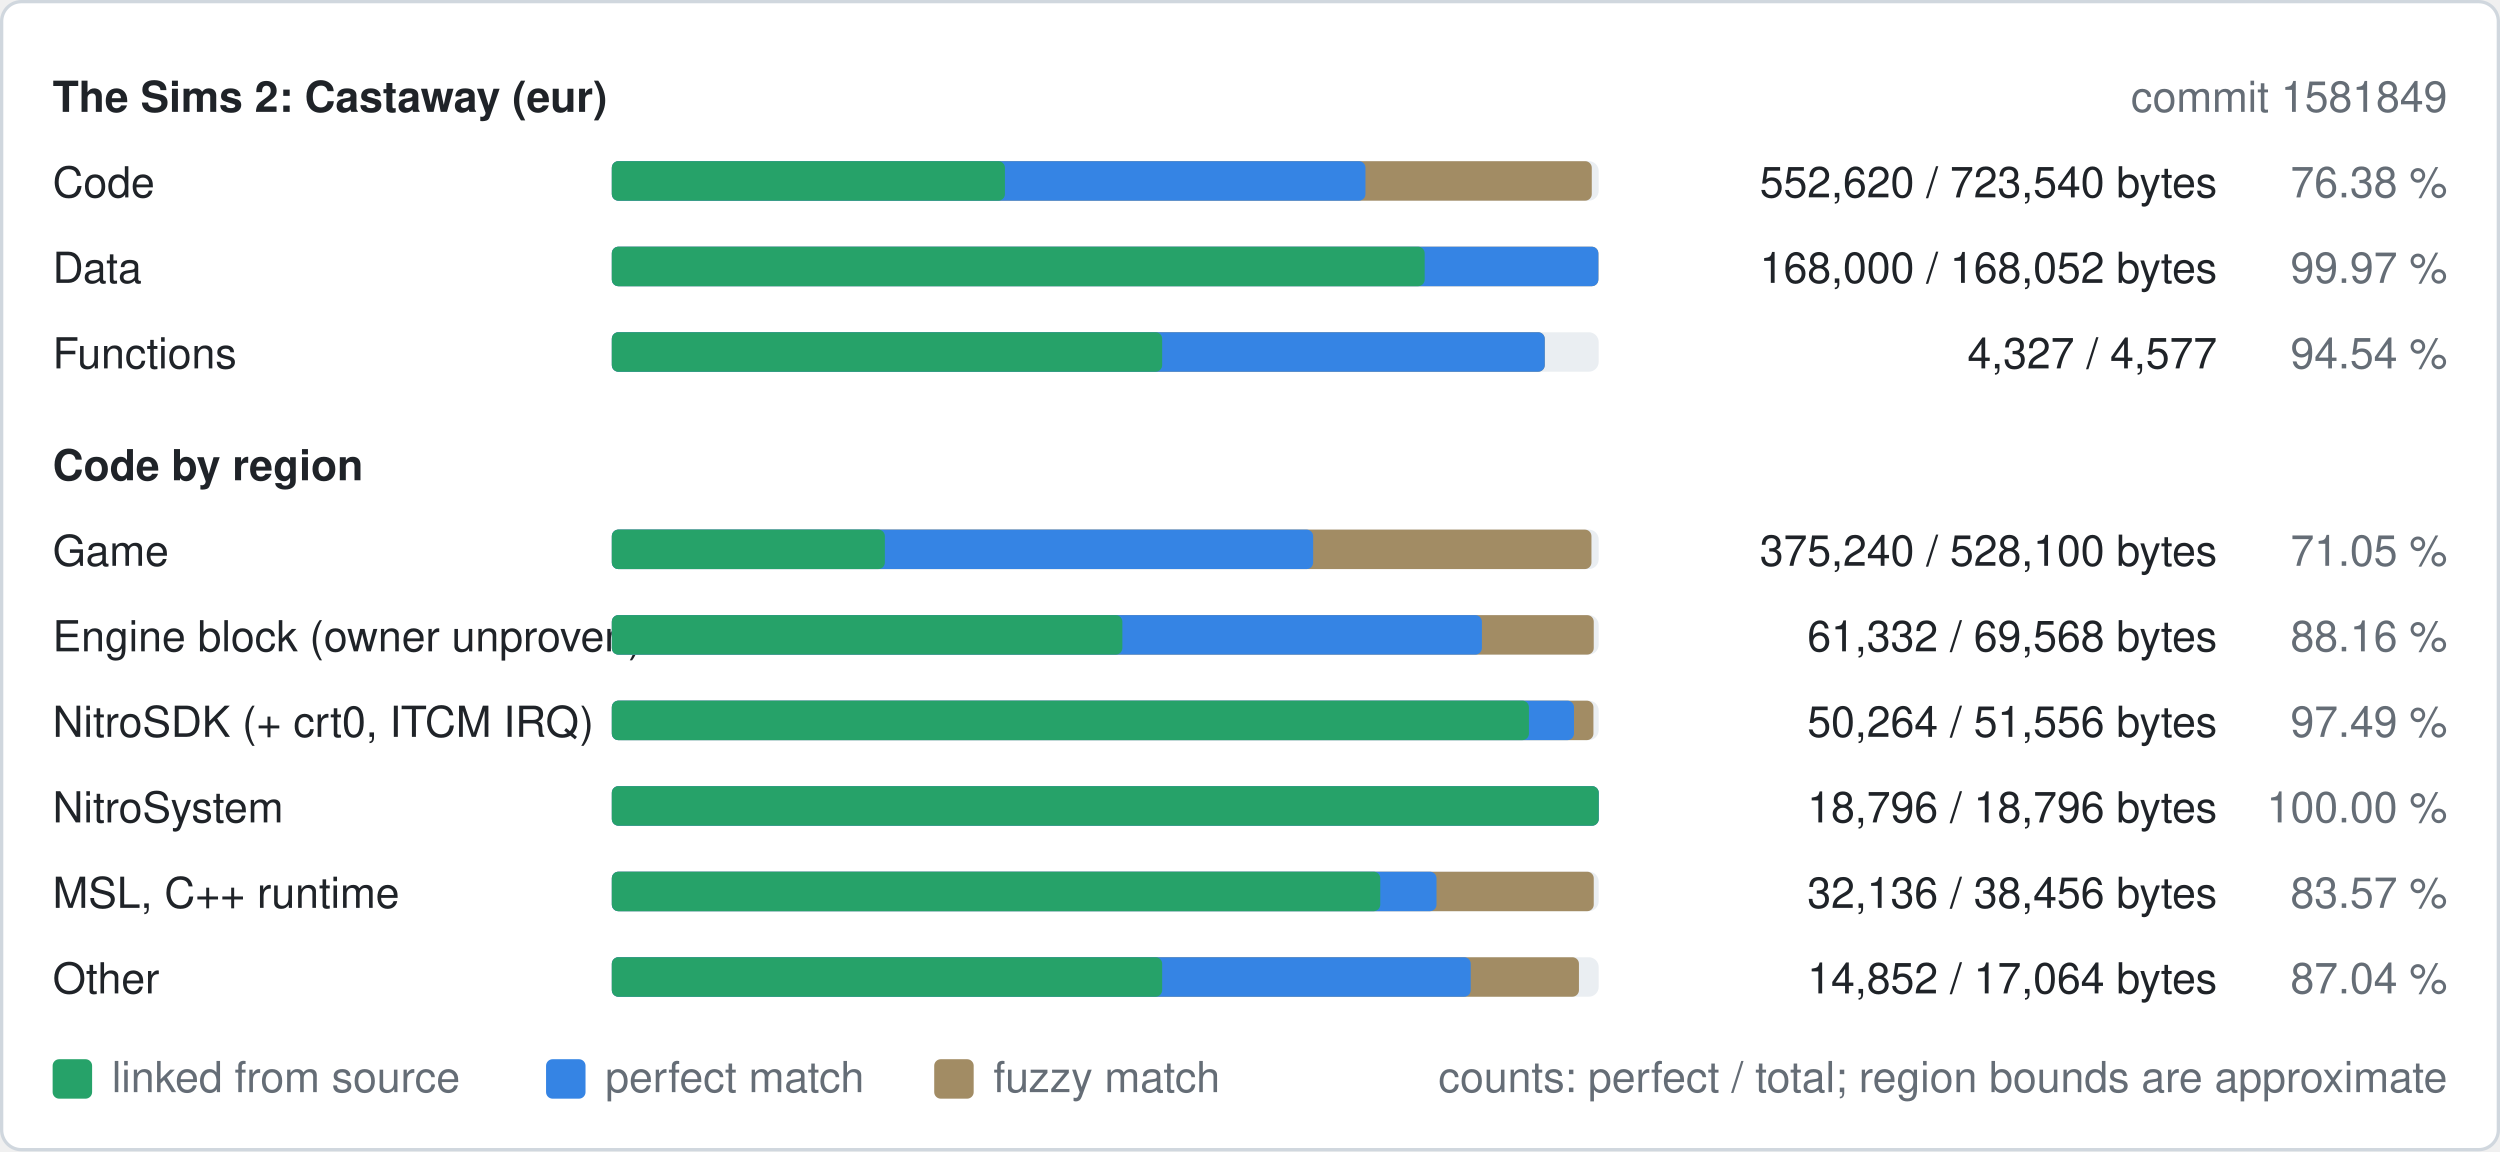
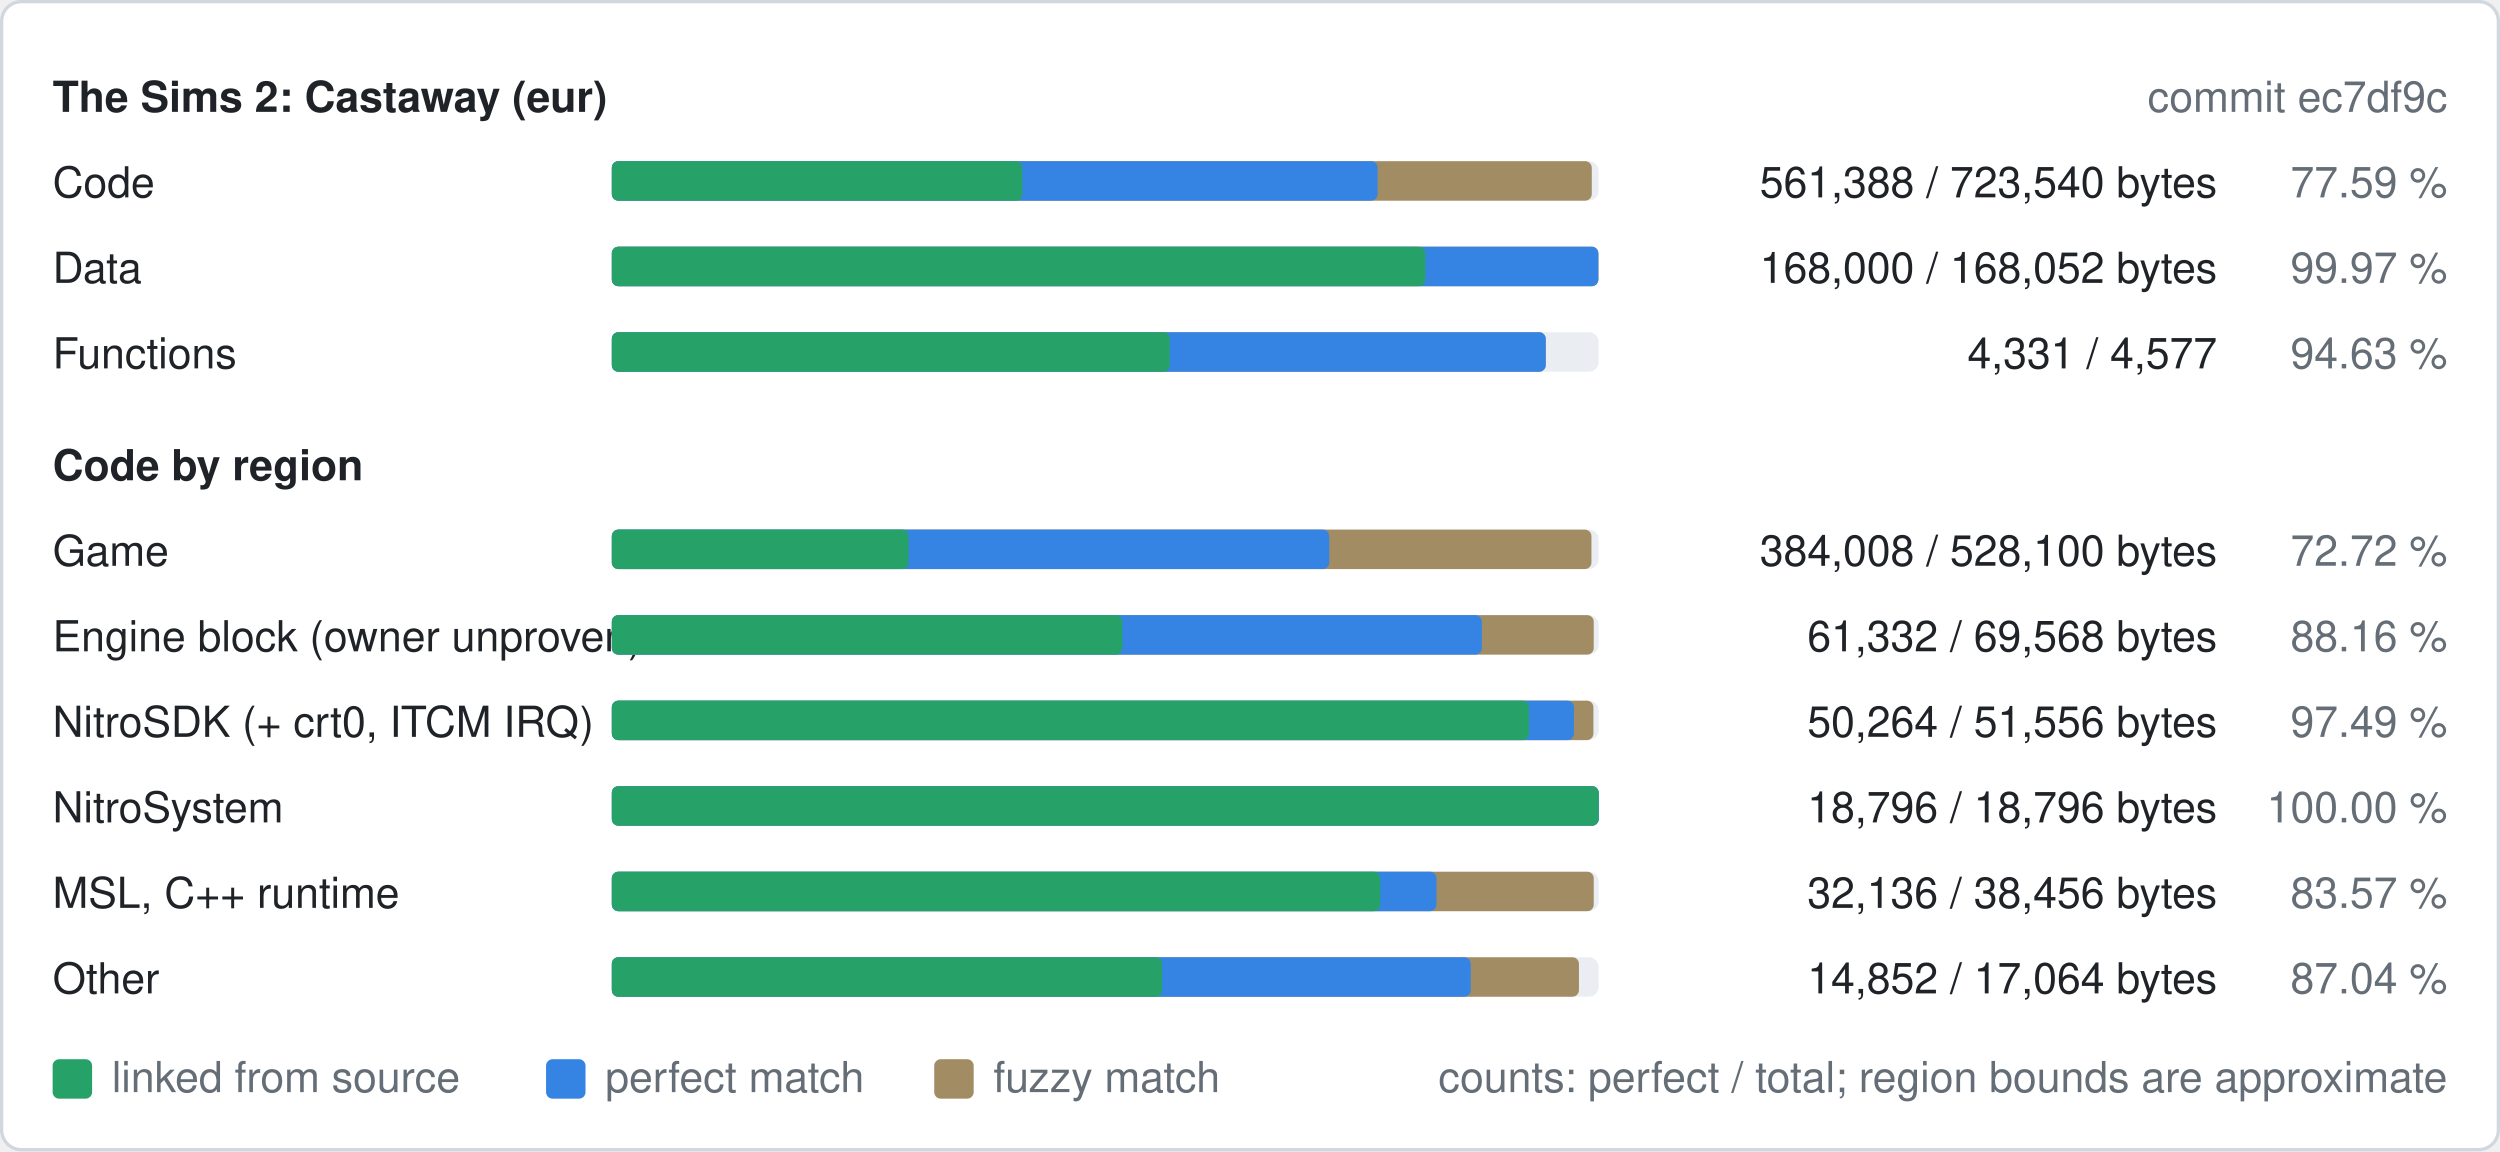
<svg xmlns="http://www.w3.org/2000/svg" width="760" height="350" viewBox="0 0 760 350" role="img" aria-label="Decompilation progress of eur">
  <style>
text{font-family:-apple-system,BlinkMacSystemFont,"Segoe UI",Helvetica,Arial,sans-serif;font-size:13px}
.b{font-weight:600}
.bg{fill:#ffffff;stroke:#d0d7de}.t{fill:#1f2328}.m{fill:#656d76}.track{fill:#eaeef2}.fuzzy{fill:#a28c64}.perfect{fill:#3584e4}.linked{fill:#26a269}
@media (prefers-color-scheme: dark){.bg{fill:#0d1117;stroke:#30363d}.t{fill:#e6edf3}.m{fill:#8d96a0}.track{fill:#21262d}.fuzzy{fill:#a28c64}.perfect{fill:#3584e4}.linked{fill:#2ec27e}}
</style>
  <rect class="bg" x="0.5" y="0.5" width="759" height="349" rx="6" />
  <text class="t b" x="16" y="34">The Sims 2: Castaway (eur)</text>
-   <text class="m" x="744" y="34" text-anchor="end">commit 1581849</text>
+   <text class="m" x="744" y="34" text-anchor="end">commit ec7df9c</text>
  <text class="t" x="16" y="60">Code</text>
  <rect class="track" x="186" y="49" width="300" height="12" rx="3" />
  <rect class="fuzzy" x="186" y="49" width="297.9" height="12" rx="2" />
-   <rect class="perfect" x="186" y="49" width="229.1" height="12" rx="2" />
-   <rect class="linked" x="186" y="49" width="119.5" height="12" rx="2" />
-   <text class="t" x="674" y="60" text-anchor="end">552,620 / 723,540 bytes</text>
-   <text class="m" x="744" y="60" text-anchor="end">76.38 %</text>
+   <rect class="perfect" x="186" y="49" width="232.8" height="12" rx="2" />
+   <rect class="linked" x="186" y="49" width="124.8" height="12" rx="2" />
+   <text class="t" x="674" y="60" text-anchor="end">561,388 / 723,540 bytes</text>
+   <text class="m" x="744" y="60" text-anchor="end">77.59 %</text>
  <text class="t" x="16" y="86">Data</text>
  <rect class="track" x="186" y="75" width="300" height="12" rx="3" />
  <rect class="fuzzy" x="186" y="75" width="299.9" height="12" rx="2" />
  <rect class="perfect" x="186" y="75" width="299.9" height="12" rx="2" />
-   <rect class="linked" x="186" y="75" width="247.1" height="12" rx="2" />
+   <rect class="linked" x="186" y="75" width="247.3" height="12" rx="2" />
  <text class="t" x="674" y="86" text-anchor="end">168,000 / 168,052 bytes</text>
  <text class="m" x="744" y="86" text-anchor="end">99.97 %</text>
  <text class="t" x="16" y="112">Functions</text>
  <rect class="track" x="186" y="101" width="300" height="12" rx="3" />
-   <rect class="fuzzy" x="186" y="101" width="283.6" height="12" rx="2" />
-   <rect class="perfect" x="186" y="101" width="283.6" height="12" rx="2" />
-   <rect class="linked" x="186" y="101" width="167.3" height="12" rx="2" />
-   <text class="t" x="674" y="112" text-anchor="end">4,327 / 4,577</text>
-   <text class="m" x="744" y="112" text-anchor="end">94.54 %</text>
+   <rect class="fuzzy" x="186" y="101" width="283.9" height="12" rx="2" />
+   <rect class="perfect" x="186" y="101" width="283.9" height="12" rx="2" />
+   <rect class="linked" x="186" y="101" width="169.6" height="12" rx="2" />
+   <text class="t" x="674" y="112" text-anchor="end">4,331 / 4,577</text>
+   <text class="m" x="744" y="112" text-anchor="end">94.63 %</text>
  <text class="t b" x="16" y="146">Code by region</text>
  <text class="t" x="16" y="172">Game</text>
  <rect class="track" x="186" y="161" width="300" height="12" rx="3" />
  <rect class="fuzzy" x="186" y="161" width="297.8" height="12" rx="2" />
-   <rect class="perfect" x="186" y="161" width="213.2" height="12" rx="2" />
-   <rect class="linked" x="186" y="161" width="83.0" height="12" rx="2" />
-   <text class="t" x="674" y="172" text-anchor="end">375,240 / 528,100 bytes</text>
-   <text class="m" x="744" y="172" text-anchor="end">71.05 %</text>
+   <rect class="perfect" x="186" y="161" width="218.1" height="12" rx="2" />
+   <rect class="linked" x="186" y="161" width="90.2" height="12" rx="2" />
+   <text class="t" x="674" y="172" text-anchor="end">384,008 / 528,100 bytes</text>
+   <text class="m" x="744" y="172" text-anchor="end">72.72 %</text>
  <text class="t" x="16" y="198">Engine block (owner unproven)</text>
  <rect class="track" x="186" y="187" width="300" height="12" rx="3" />
  <rect class="fuzzy" x="186" y="187" width="298.5" height="12" rx="2" />
  <rect class="perfect" x="186" y="187" width="264.5" height="12" rx="2" />
  <rect class="linked" x="186" y="187" width="155.2" height="12" rx="2" />
  <text class="t" x="674" y="198" text-anchor="end">61,332 / 69,568 bytes</text>
  <text class="m" x="744" y="198" text-anchor="end">88.16 %</text>
  <text class="t" x="16" y="224">NitroSDK (+ crt0, ITCM IRQ)</text>
  <rect class="track" x="186" y="213" width="300" height="12" rx="3" />
  <rect class="fuzzy" x="186" y="213" width="298.4" height="12" rx="2" />
  <rect class="perfect" x="186" y="213" width="292.5" height="12" rx="2" />
  <rect class="linked" x="186" y="213" width="278.8" height="12" rx="2" />
  <text class="t" x="674" y="224" text-anchor="end">50,264 / 51,556 bytes</text>
  <text class="m" x="744" y="224" text-anchor="end">97.49 %</text>
  <text class="t" x="16" y="250">NitroSystem</text>
  <rect class="track" x="186" y="239" width="300" height="12" rx="3" />
  <rect class="fuzzy" x="186" y="239" width="300.0" height="12" rx="2" />
  <rect class="perfect" x="186" y="239" width="300.0" height="12" rx="2" />
  <rect class="linked" x="186" y="239" width="300.0" height="12" rx="2" />
  <text class="t" x="674" y="250" text-anchor="end">18,796 / 18,796 bytes</text>
  <text class="m" x="744" y="250" text-anchor="end">100.00 %</text>
  <text class="t" x="16" y="276">MSL, C++ runtime</text>
  <rect class="track" x="186" y="265" width="300" height="12" rx="3" />
  <rect class="fuzzy" x="186" y="265" width="298.5" height="12" rx="2" />
  <rect class="perfect" x="186" y="265" width="250.7" height="12" rx="2" />
  <rect class="linked" x="186" y="265" width="233.6" height="12" rx="2" />
  <text class="t" x="674" y="276" text-anchor="end">32,136 / 38,456 bytes</text>
  <text class="m" x="744" y="276" text-anchor="end">83.57 %</text>
  <text class="t" x="16" y="302">Other</text>
  <rect class="track" x="186" y="291" width="300" height="12" rx="3" />
  <rect class="fuzzy" x="186" y="291" width="294.0" height="12" rx="2" />
  <rect class="perfect" x="186" y="291" width="261.1" height="12" rx="2" />
  <rect class="linked" x="186" y="291" width="167.3" height="12" rx="2" />
  <text class="t" x="674" y="302" text-anchor="end">14,852 / 17,064 bytes</text>
  <text class="m" x="744" y="302" text-anchor="end">87.04 %</text>
  <rect class="linked" x="16" y="322" width="12" height="12" rx="2" />
  <text class="m" x="34" y="332">linked from source</text>
  <rect class="perfect" x="166" y="322" width="12" height="12" rx="2" />
  <text class="m" x="184" y="332">perfect match</text>
  <rect class="fuzzy" x="284" y="322" width="12" height="12" rx="2" />
  <text class="m" x="302" y="332">fuzzy match</text>
  <text class="m" x="744" y="332" text-anchor="end">counts: perfect / total; region bounds are approximate</text>
</svg>
